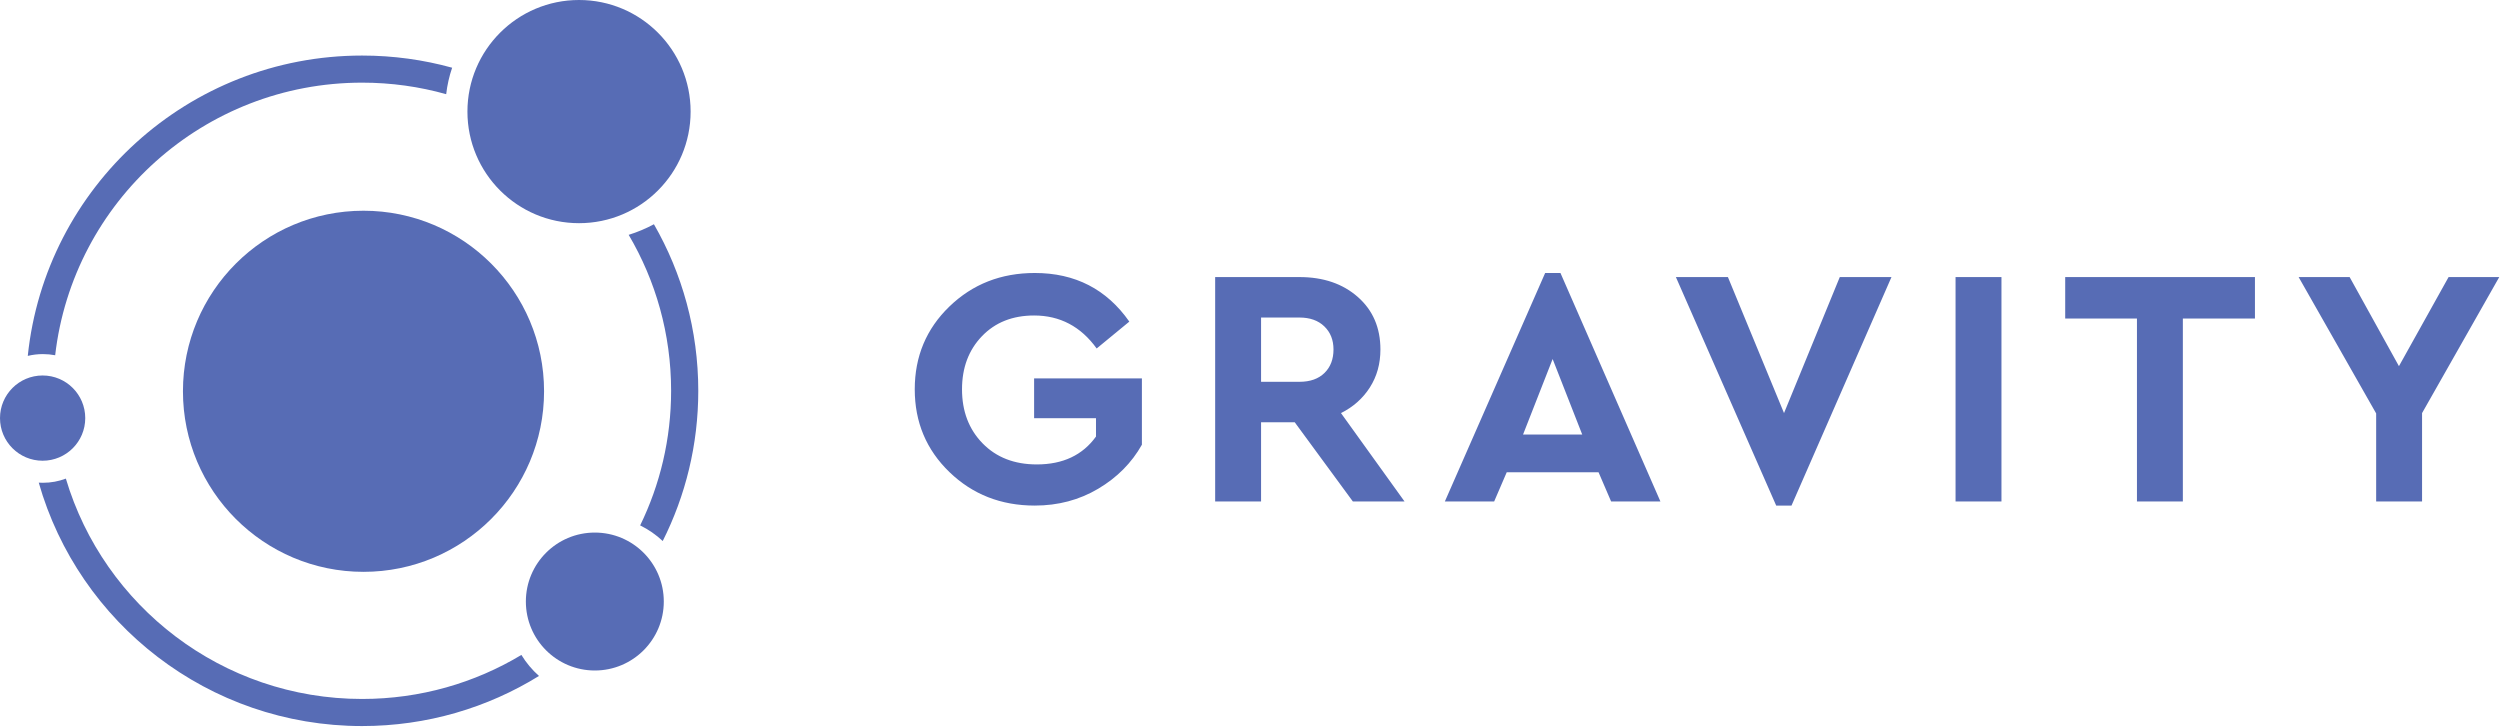
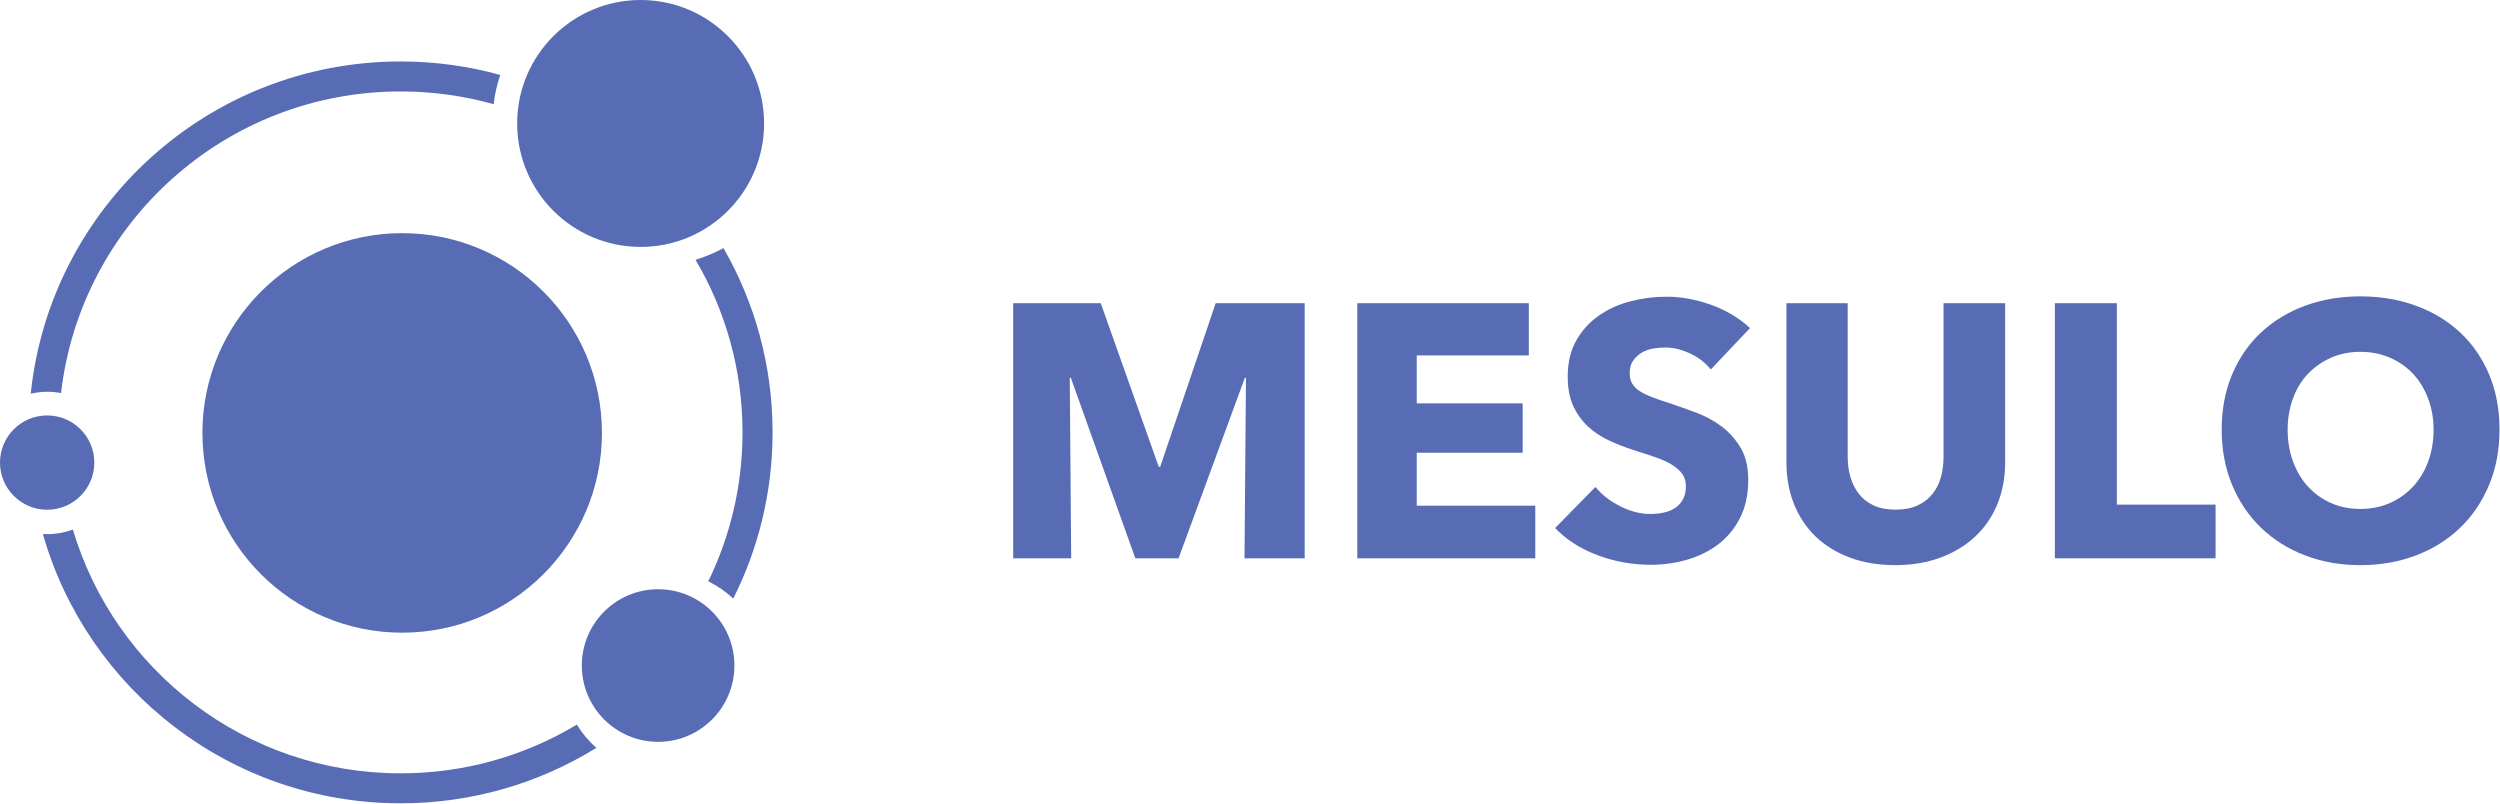
- <svg xmlns="http://www.w3.org/2000/svg" width="2610px" height="758px" viewBox="0 0 2610 758" version="1.1">
-   <defs />
-   <g id="Page-1" stroke="none" stroke-width="1" fill="none" fill-rule="evenodd">
-     <g id="gravity-logo-rectangle-inverse" transform="translate(-205, -180)" fill="#576CB5">
-       <g id="Group" transform="translate(205, 180)">
-         <g id="orbiter">
-           <path d="M472.035,70.69 C469.015,79.547 466.907,88.794 465.819,98.332 C437.917,90.482 408.48,86.283 378.06,86.283 C212.491,86.283 76.056,210.684 57.602,370.879 C53.471,370.089 49.206,369.675 44.843,369.675 C39.386,369.675 34.081,370.322 29,371.544 C47.281,195.376 196.584,58 378.06,58 C410.61,58 442.125,62.42 472.035,70.69 Z M682.693,234.113 C712.155,285.341 729,344.708 729,408 C729,464.385 715.631,517.656 691.881,564.832 C684.93,558.289 676.995,552.772 668.322,548.526 C689.027,506.068 700.641,458.387 700.641,408 C700.641,348.588 684.493,292.937 656.336,245.175 C665.561,242.305 674.381,238.585 682.693,234.113 Z M40.45,503.878 C41.902,503.971 43.367,504.018 44.843,504.018 C53.266,504.018 61.327,502.477 68.759,499.66 C108.333,632.685 231.834,729.717 378.06,729.717 C438.885,729.717 495.778,712.928 544.334,683.742 C549.334,691.952 555.541,699.351 562.709,705.693 C509.071,738.855 445.807,758 378.06,758 C217.575,758 82.251,650.566 40.45,503.878 Z" id="Combined-Shape" />
-           <circle id="Oval" cx="604.5" cy="116.5" r="116.5" />
-           <circle id="Oval" cx="379.5" cy="408.5" r="188.5" />
-           <circle id="Oval" cx="621" cy="628" r="72" />
-           <circle id="Oval" cx="44.5" cy="436.5" r="44.5" />
+ <svg xmlns="http://www.w3.org/2000/svg" width="100%" height="100%" viewBox="0 0 2359 758" version="1.1" xml:space="preserve" style="fill-rule:evenodd;clip-rule:evenodd;stroke-linejoin:round;stroke-miterlimit:2;">
+   <g id="Page-1">
+     <g>
+       <g id="mesulo-logo-rectangle-inverse">
+         <g id="Group">
+           <g id="orbiter">
+             <path id="Combined-Shape" d="M472.035,70.69c-3.02,8.857 -5.128,18.104 -6.216,27.642c-27.902,-7.85 -57.339,-12.049 -87.759,-12.049c-165.569,-0 -302.004,124.401 -320.458,284.596c-4.131,-0.79 -8.396,-1.204 -12.759,-1.204c-5.457,-0 -10.762,0.647 -15.843,1.869c18.281,-176.168 167.584,-313.544 349.06,-313.544c32.55,-0 64.065,4.42 93.975,12.69l0,0Zm210.658,163.423c29.462,51.228 46.307,110.595 46.307,173.887c0,56.385 -13.369,109.656 -37.119,156.832c-6.951,-6.543 -14.886,-12.06 -23.559,-16.306c20.705,-42.458 32.319,-90.139 32.319,-140.526c0,-59.412 -16.148,-115.063 -44.305,-162.825c9.225,-2.87 18.045,-6.59 26.357,-11.062l-0,-0Zm-642.243,269.765c1.452,0.093 2.917,0.14 4.393,0.14c8.423,0 16.484,-1.541 23.916,-4.358c39.574,133.025 163.075,230.057 309.301,230.057c60.825,0 117.718,-16.789 166.274,-45.975c5,8.21 11.207,15.609 18.375,21.951c-53.638,33.162 -116.902,52.307 -184.649,52.307c-160.485,-0 -295.809,-107.434 -337.61,-254.122l-0,-0Z" style="fill:#576cb5;" />
+             <circle id="Oval" cx="604.5" cy="116.5" r="116.5" style="fill:#576cb5;" />
+             <circle id="Oval1" cx="379.5" cy="408.5" r="188.5" style="fill:#576cb5;" />
+             <circle id="Oval2" cx="621" cy="628" r="72" style="fill:#576cb5;" />
+             <circle id="Oval3" cx="44.5" cy="436.5" r="44.5" style="fill:#576cb5;" />
+           </g>
        </g>
-         <path d="M1080.315,285 C1122.442,285 1155.338,301.922 1179.005,335.765 L1144.925,363.81 C1128.358,340.853 1106.585,329.375 1079.605,329.375 C1057.122,329.375 1038.957,336.593 1025.112,351.03 C1011.268,365.467 1004.345,383.927 1004.345,406.41 C1004.345,429.367 1011.504,448.182 1025.822,462.855 C1040.141,477.528 1059.015,484.865 1082.445,484.865 C1109.662,484.865 1130.252,475.162 1144.215,455.755 L1144.215,436.585 L1079.605,436.585 L1079.605,395.05 L1192.14,395.05 L1192.14,464.275 C1181.49,483.208 1166.284,498.533 1146.523,510.248 C1126.761,521.962 1104.692,527.82 1080.315,527.82 C1045.052,527.82 1015.35,516.164 991.21,492.853 C967.07,469.541 955,440.727 955,406.41 C955,372.093 967.07,343.279 991.21,319.967 C1015.35,296.656 1045.052,285 1080.315,285 Z M1466.364,523.56 L1412.404,523.56 L1351.699,440.845 L1316.554,440.845 L1316.554,523.56 L1268.629,523.56 L1268.629,289.26 L1356.669,289.26 C1381.519,289.26 1401.813,296.183 1417.551,310.027 C1433.29,323.873 1441.159,342.155 1441.159,364.875 C1441.159,379.785 1437.491,392.979 1430.154,404.457 C1422.817,415.936 1412.759,424.87 1399.979,431.26 L1466.364,523.56 Z M1316.554,331.505 L1316.554,398.6 L1356.669,398.6 C1367.792,398.6 1376.49,395.523 1382.761,389.37 C1389.033,383.217 1392.169,375.052 1392.169,364.875 C1392.169,354.935 1388.974,346.888 1382.584,340.735 C1376.194,334.582 1367.556,331.505 1356.669,331.505 L1316.554,331.505 Z M1682.013,523.56 L1668.878,493.03 L1573.028,493.03 L1559.893,523.56 L1508.418,523.56 L1613.143,285 L1629.118,285 L1733.488,523.56 L1682.013,523.56 Z M1651.838,453.625 L1620.953,374.815 L1590.068,453.625 L1651.838,453.625 Z M1920.737,289.26 L1974.697,289.26 L1870.327,527.82 L1854.352,527.82 L1749.627,289.26 L1803.942,289.26 L1862.517,431.26 L1920.737,289.26 Z M2089.525,289.26 L2089.525,523.56 L2041.6,523.56 L2041.6,289.26 L2089.525,289.26 Z M2354.164,289.26 L2354.164,332.57 L2278.904,332.57 L2278.904,523.56 L2230.979,523.56 L2230.979,332.57 L2156.074,332.57 L2156.074,289.26 L2354.164,289.26 Z M2609.218,289.26 L2528.633,431.26 L2528.633,523.56 L2480.708,523.56 L2480.708,431.615 L2399.768,289.26 L2453.018,289.26 L2504.493,382.27 L2556.323,289.26 L2609.218,289.26 Z" id="GRAVITY" />
+       </g>
+       <g>
+         <path d="M1174.32,526.815l1.36,-170.34l-1.02,0l-62.56,170.34l-40.8,0l-60.86,-170.34l-1.02,0l1.36,170.34l-54.74,0l0,-240.72l82.62,0l54.74,154.36l1.36,0l52.36,-154.36l83.98,0l0,240.72l-56.78,0Z" style="fill:#576cb5;fill-rule:nonzero;" />
+         <path d="M1280.74,526.815l0,-240.72l161.84,0l0,49.3l-105.74,0l0,45.22l99.96,0l0,46.58l-99.96,0l0,49.98l111.86,0l0,49.64l-167.96,0Z" style="fill:#576cb5;fill-rule:nonzero;" />
+         <path d="M1614.28,348.655c-4.986,-6.347 -11.503,-11.39 -19.55,-15.13c-8.046,-3.74 -15.81,-5.61 -23.29,-5.61c-3.853,0 -7.763,0.34 -11.73,1.02c-3.966,0.68 -7.536,1.983 -10.71,3.91c-3.173,1.927 -5.836,4.42 -7.99,7.48c-2.153,3.06 -3.23,6.97 -3.23,11.73c0,4.08 0.85,7.48 2.55,10.2c1.7,2.72 4.194,5.1 7.48,7.14c3.287,2.04 7.197,3.91 11.73,5.61c4.534,1.7 9.634,3.457 15.3,5.27c8.16,2.72 16.66,5.723 25.5,9.01c8.84,3.287 16.887,7.65 24.14,13.09c7.254,5.44 13.26,12.183 18.02,20.23c4.76,8.047 7.14,18.077 7.14,30.09c0,13.827 -2.55,25.783 -7.65,35.87c-5.1,10.087 -11.956,18.417 -20.57,24.99c-8.613,6.573 -18.473,11.447 -29.58,14.62c-11.106,3.173 -22.553,4.76 -34.34,4.76c-17.226,0 -33.886,-3.003 -49.98,-9.01c-16.093,-6.007 -29.466,-14.563 -40.12,-25.67l38.08,-38.76c5.894,7.253 13.657,13.317 23.29,18.19c9.634,4.873 19.21,7.31 28.73,7.31c4.307,0 8.5,-0.453 12.58,-1.36c4.08,-0.907 7.65,-2.38 10.71,-4.42c3.06,-2.04 5.497,-4.76 7.31,-8.16c1.814,-3.4 2.72,-7.48 2.72,-12.24c0,-4.533 -1.133,-8.387 -3.4,-11.56c-2.266,-3.173 -5.496,-6.063 -9.69,-8.67c-4.193,-2.607 -9.406,-4.987 -15.64,-7.14c-6.233,-2.153 -13.316,-4.477 -21.25,-6.97c-7.706,-2.493 -15.243,-5.44 -22.61,-8.84c-7.366,-3.4 -13.94,-7.763 -19.72,-13.09c-5.78,-5.327 -10.426,-11.787 -13.94,-19.38c-3.513,-7.593 -5.27,-16.83 -5.27,-27.71c0,-13.373 2.72,-24.82 8.16,-34.34c5.44,-9.52 12.58,-17.34 21.42,-23.46c8.84,-6.12 18.814,-10.597 29.92,-13.43c11.107,-2.833 22.327,-4.25 33.66,-4.25c13.6,0 27.484,2.493 41.65,7.48c14.167,4.987 26.577,12.353 37.23,22.1l-37.06,39.1Z" style="fill:#576cb5;fill-rule:nonzero;" />
+         <path d="M1892.06,436.035c0,14.507 -2.436,27.71 -7.31,39.61c-4.873,11.9 -11.843,22.1 -20.91,30.6c-9.066,8.5 -20.003,15.13 -32.81,19.89c-12.806,4.76 -27.03,7.14 -42.67,7.14c-15.866,0 -30.146,-2.38 -42.84,-7.14c-12.693,-4.76 -23.46,-11.39 -32.3,-19.89c-8.84,-8.5 -15.64,-18.7 -20.4,-30.6c-4.76,-11.9 -7.14,-25.103 -7.14,-39.61l0,-149.94l57.8,0l0,145.18c0,6.573 0.85,12.807 2.55,18.7c1.7,5.893 4.307,11.163 7.82,15.81c3.514,4.647 8.16,8.33 13.94,11.05c5.78,2.72 12.75,4.08 20.91,4.08c8.16,0 15.13,-1.36 20.91,-4.08c5.78,-2.72 10.484,-6.403 14.11,-11.05c3.627,-4.647 6.234,-9.917 7.82,-15.81c1.587,-5.893 2.38,-12.127 2.38,-18.7l0,-145.18l58.14,0l0,149.94Z" style="fill:#576cb5;fill-rule:nonzero;" />
+         <path d="M1938.98,526.815l0,-240.72l58.48,0l0,190.06l93.16,0l0,50.66l-151.64,0Z" style="fill:#576cb5;fill-rule:nonzero;" />
+         <path d="M2358.54,405.435c0,19.04 -3.286,36.437 -9.86,52.19c-6.573,15.753 -15.696,29.24 -27.37,40.46c-11.673,11.22 -25.556,19.89 -41.65,26.01c-16.093,6.12 -33.546,9.18 -52.36,9.18c-18.813,0 -36.21,-3.06 -52.19,-9.18c-15.98,-6.12 -29.806,-14.79 -41.48,-26.01c-11.673,-11.22 -20.796,-24.707 -27.37,-40.46c-6.573,-15.753 -9.86,-33.15 -9.86,-52.19c0,-19.267 3.287,-36.663 9.86,-52.19c6.574,-15.527 15.697,-28.73 27.37,-39.61c11.674,-10.88 25.5,-19.267 41.48,-25.16c15.98,-5.893 33.377,-8.84 52.19,-8.84c18.814,0 36.267,2.947 52.36,8.84c16.094,5.893 29.977,14.28 41.65,25.16c11.674,10.88 20.797,24.083 27.37,39.61c6.574,15.527 9.86,32.923 9.86,52.19Zm-62.22,0c0,-10.427 -1.7,-20.173 -5.1,-29.24c-3.4,-9.067 -8.103,-16.83 -14.11,-23.29c-6.006,-6.46 -13.26,-11.56 -21.76,-15.3c-8.5,-3.74 -17.85,-5.61 -28.05,-5.61c-10.2,0 -19.493,1.87 -27.88,5.61c-8.386,3.74 -15.64,8.84 -21.76,15.3c-6.12,6.46 -10.823,14.223 -14.11,23.29c-3.286,9.067 -4.93,18.813 -4.93,29.24c0,10.88 1.7,20.91 5.1,30.09c3.4,9.18 8.104,17.057 14.11,23.63c6.007,6.573 13.204,11.73 21.59,15.47c8.387,3.74 17.68,5.61 27.88,5.61c10.2,0 19.494,-1.87 27.88,-5.61c8.387,-3.74 15.64,-8.897 21.76,-15.47c6.12,-6.573 10.88,-14.45 14.28,-23.63c3.4,-9.18 5.1,-19.21 5.1,-30.09Z" style="fill:#576cb5;fill-rule:nonzero;" />
      </g>
    </g>
  </g>
</svg>
